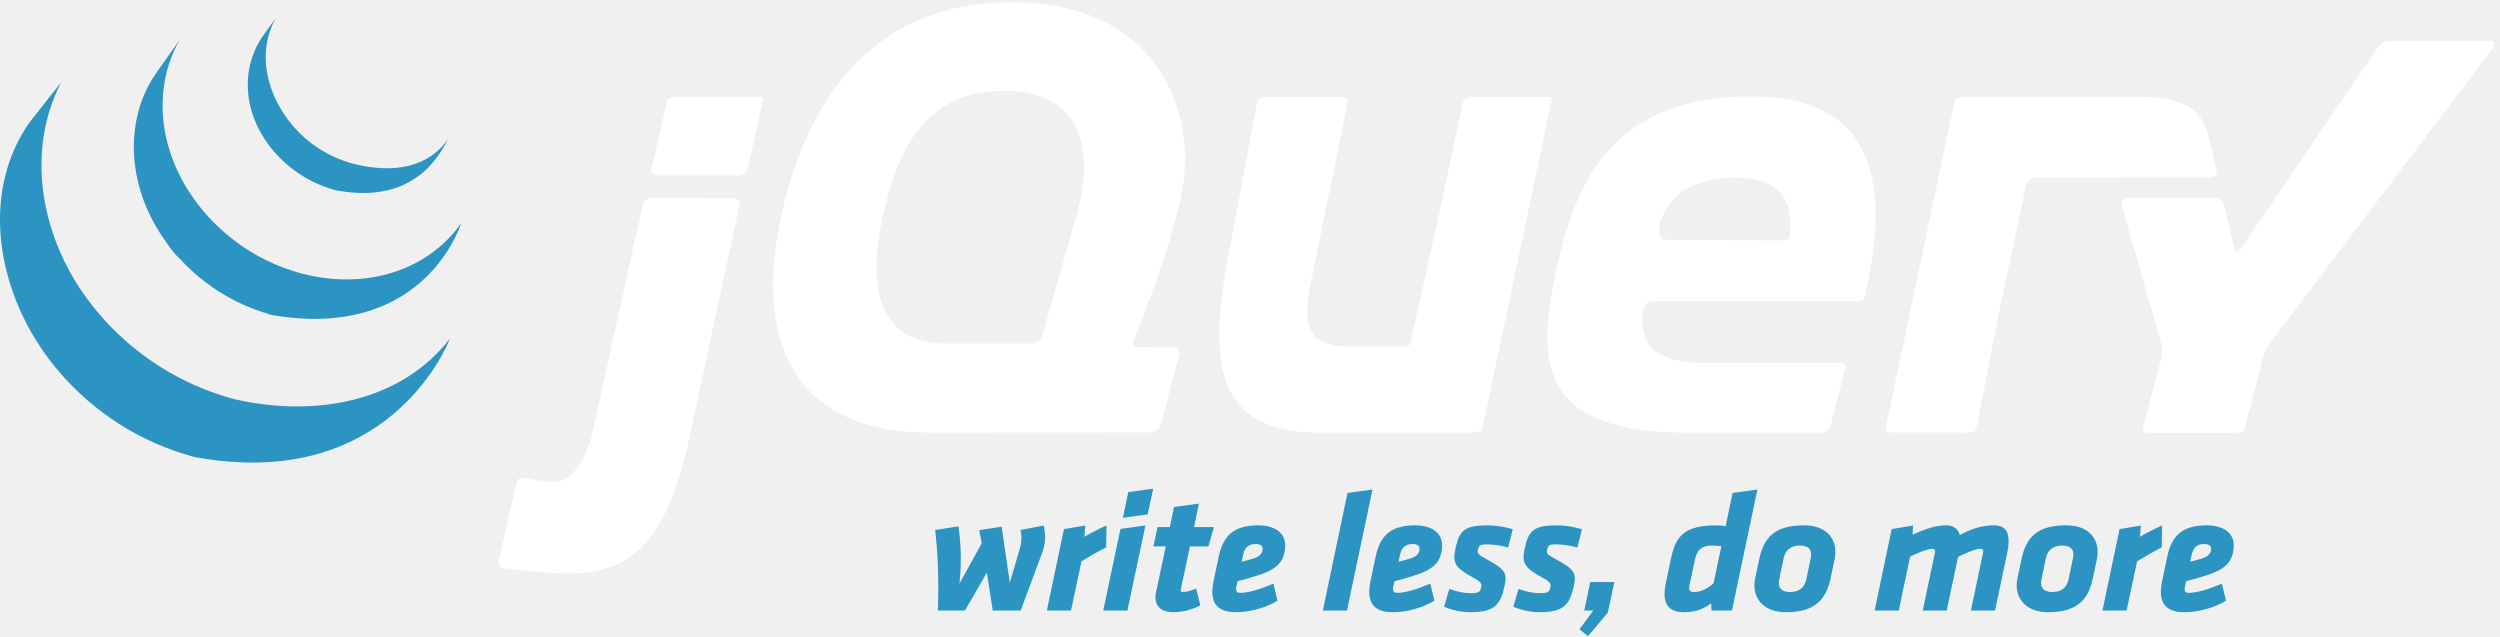
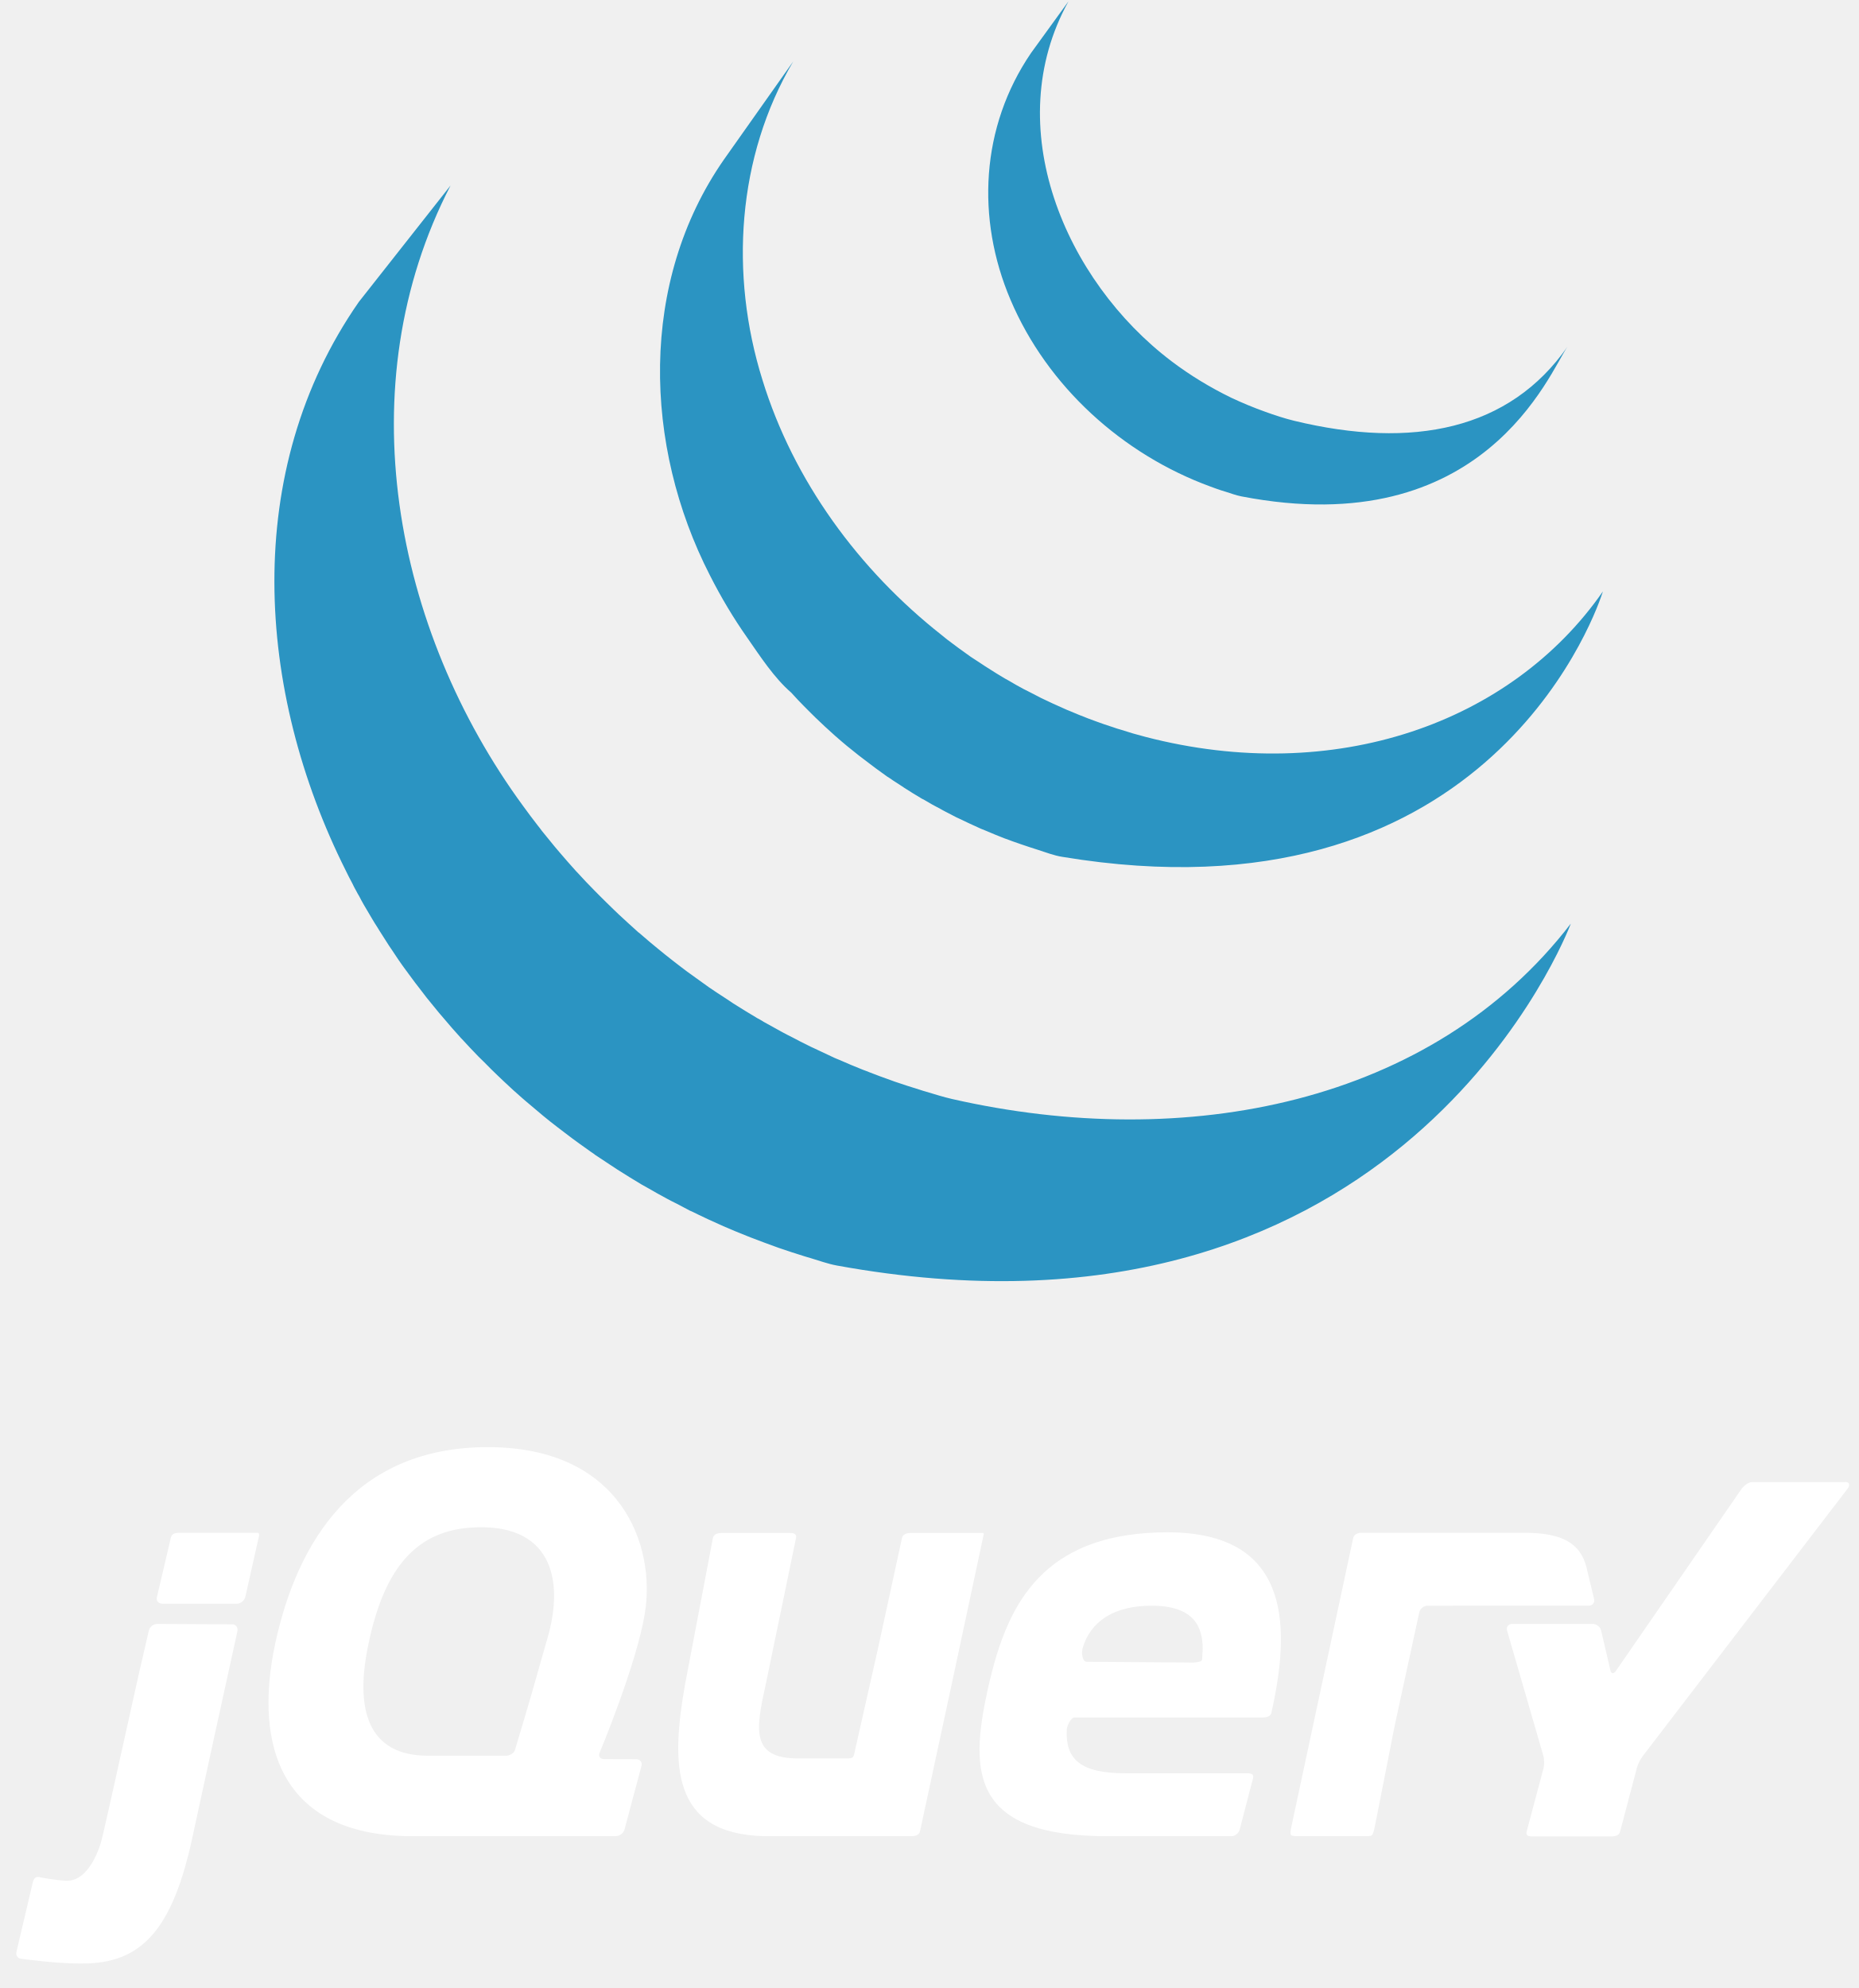
- <svg xmlns="http://www.w3.org/2000/svg" width="279px" height="71px" viewBox="0 0 279 71" version="1.1">
+ <svg xmlns="http://www.w3.org/2000/svg" width="72px" height="77px" viewBox="0 0 72 77" version="1.1">
  <g id="Page-1" stroke="none" stroke-width="1" fill="none" fill-rule="evenodd">
-     <g id="jquery" transform="translate(-0.000037, 0.251)" fill-rule="nonzero">
-       <path d="M107.212,62.985 C107.191,63.597 107.149,64.228 107.069,64.898 L109.559,60.384 L109.285,58.912 L111.785,58.53 L112.694,64.783 L113.844,60.863 C113.935,60.48 113.982,60.194 113.993,59.907 C114.002,59.62 113.975,59.314 113.875,58.893 L116.493,58.396 C116.588,58.931 116.649,59.391 116.633,59.868 C116.61,60.499 116.452,61.187 116.014,62.22 L113.906,67.881 L110.789,67.881 L110.133,63.655 L107.692,67.881 L104.67,67.881 C104.789,63.941 104.646,61.475 104.373,58.893 L106.968,58.492 C107.166,59.926 107.269,61.36 107.212,62.985 M123.49,58.396 L123.443,60.825 C122.235,61.475 121.787,61.724 120.693,62.393 L119.526,67.881 L116.831,67.881 L118.734,58.797 L121.119,58.396 L121.017,59.658 C121.935,59.123 122.675,58.74 123.49,58.396 Z M127.83,58.396 L125.816,67.881 L123.121,67.881 L125.043,58.778 L127.83,58.396 Z M128.7,54.285 L128.083,57.153 L125.316,57.536 L125.914,54.666 L128.7,54.285 Z M133.802,55.948 L133.252,58.568 L135.47,58.568 L134.859,60.729 L132.794,60.729 L131.81,65.375 C131.788,65.471 131.765,65.567 131.763,65.624 C131.759,65.758 131.833,65.816 132.025,65.816 C132.484,65.816 133.005,65.624 133.491,65.433 L133.96,67.307 C133.181,67.727 132.06,68.072 130.97,68.072 C129.613,68.072 128.909,67.422 128.948,66.313 C128.952,66.179 128.977,66.045 129,65.911 L130.099,60.729 L128.723,60.729 L129.18,58.568 L130.557,58.568 L131.017,56.331 L133.802,55.948 Z M140.41,58.377 C142.168,58.377 143.48,59.141 143.425,60.71 C143.362,62.527 142.396,63.368 140.078,64.056 C139.47,64.239 139.18,64.325 138.92,64.397 L138.725,64.45 C138.56,64.494 138.378,64.541 138.108,64.611 L137.97,65.261 C137.901,65.605 137.928,65.911 138.425,65.911 C139.401,65.911 140.833,65.433 142.114,64.879 L142.563,66.791 C141.41,67.498 139.612,68.072 137.968,68.072 C136.037,68.072 135.244,67.231 135.299,65.643 C135.311,65.299 135.364,64.917 135.454,64.515 L136.004,61.895 C136.46,59.753 137.465,58.377 140.41,58.377 Z M140.146,60.461 C139.17,60.461 138.864,61.016 138.704,61.781 L138.567,62.431 C139.03,62.316 139.241,62.278 139.801,62.105 C140.536,61.895 140.891,61.551 140.911,60.996 C140.922,60.671 140.643,60.461 140.146,60.461 Z M157.921,58.377 C159.68,58.377 160.992,59.141 160.937,60.71 C160.874,62.527 159.908,63.368 157.589,64.056 C156.981,64.239 156.692,64.325 156.432,64.397 L156.237,64.45 C156.072,64.494 155.89,64.541 155.62,64.611 L155.482,65.261 C155.413,65.605 155.44,65.911 155.937,65.911 C156.913,65.911 158.344,65.433 159.625,64.879 L160.075,66.791 C158.921,67.498 157.124,68.072 155.48,68.072 C153.548,68.072 152.755,67.231 152.811,65.643 C152.823,65.299 152.875,64.917 152.965,64.515 L153.516,61.895 C153.972,59.753 154.977,58.377 157.921,58.377 Z M153.167,54.38 L150.325,67.881 L147.629,67.881 L150.381,54.762 L153.167,54.38 Z M157.658,60.461 C156.682,60.461 156.375,61.016 156.215,61.781 L156.079,62.431 C156.542,62.316 156.752,62.278 157.313,62.105 C158.047,61.895 158.403,61.551 158.422,60.996 C158.434,60.671 158.155,60.461 157.658,60.461 Z M161.16,67.46 L161.746,65.471 C162.444,65.72 163.239,65.949 164.252,65.949 C165.151,65.949 165.217,65.682 165.309,65.242 C165.4,64.821 165.14,64.592 164.108,64.037 C162.195,63.004 162.142,62.316 162.44,60.92 C162.873,58.912 163.485,58.377 166.066,58.377 C166.945,58.377 168.066,58.568 168.823,58.816 L168.311,60.844 C167.629,60.652 166.623,60.499 165.972,60.499 C165.169,60.499 165.05,60.595 164.937,61.092 C164.846,61.532 164.938,61.628 165.82,62.105 C167.921,63.253 168.233,63.655 167.914,65.127 C167.458,67.231 166.817,68.072 164.025,68.072 C163.165,68.072 161.969,67.823 161.16,67.46 M180.164,64.707 L179.434,68.11 L177.218,70.749 L176.271,69.965 L177.817,67.881 L176.803,67.881 L177.468,64.707 L180.164,64.707 Z M173.791,58.377 C174.669,58.377 175.791,58.568 176.547,58.816 L176.036,60.844 C175.354,60.652 174.347,60.499 173.697,60.499 C172.894,60.499 172.775,60.595 172.662,61.092 C172.571,61.532 172.663,61.628 173.544,62.105 C175.646,63.253 175.958,63.655 175.638,65.127 C175.182,67.231 174.542,68.072 171.75,68.072 C170.889,68.072 169.694,67.823 168.884,67.46 L169.47,65.471 C170.168,65.72 170.963,65.949 171.977,65.949 C172.875,65.949 172.942,65.682 173.034,65.242 C173.125,64.821 172.865,64.592 171.833,64.037 C169.919,63.004 169.867,62.316 170.165,60.92 C170.597,58.912 171.209,58.377 173.791,58.377 Z M196.125,54.38 L193.284,67.881 L191.008,67.881 L190.959,67.078 C190.271,67.632 189.3,68.072 187.961,68.072 C185.935,68.072 185.481,66.848 185.917,64.764 L186.444,62.259 C186.904,60.041 187.536,58.377 191.455,58.377 C191.742,58.377 192.333,58.415 192.58,58.473 L193.359,54.762 L196.125,54.38 Z M201.3,58.377 C203.805,58.377 204.882,59.811 204.825,61.475 C204.817,61.685 204.79,61.915 204.744,62.144 L204.287,64.305 C203.806,66.542 202.682,68.072 199.298,68.072 C196.927,68.072 195.734,66.657 195.792,64.955 C195.8,64.745 195.828,64.515 195.874,64.305 L196.332,62.144 C196.834,59.753 198.05,58.377 201.3,58.377 Z M191.051,60.633 C189.655,60.633 189.342,61.379 189.139,62.278 L188.544,65.089 C188.431,65.586 188.557,65.816 189.035,65.816 C189.991,65.816 190.696,65.318 191.228,64.859 L192.099,60.71 C191.795,60.652 191.433,60.633 191.051,60.633 Z M200.858,60.633 C199.844,60.633 199.233,61.149 199.049,62.067 L198.567,64.381 C198.542,64.515 198.519,64.649 198.515,64.764 C198.492,65.433 198.899,65.816 199.779,65.816 C200.811,65.816 201.402,65.299 201.587,64.381 L202.07,62.067 C202.093,61.934 202.117,61.8 202.121,61.685 C202.145,60.996 201.738,60.633 200.858,60.633 Z M221.283,61.551 C221.306,61.436 221.329,61.341 221.331,61.264 C221.337,61.073 221.245,60.996 220.977,60.996 C220.48,60.996 219.296,61.494 218.518,61.895 L217.257,67.881 L214.581,67.881 L215.911,61.551 C215.933,61.436 215.957,61.341 215.958,61.264 C215.965,61.073 215.873,60.996 215.605,60.996 C215.108,60.996 213.905,61.494 213.165,61.876 L211.904,67.881 L209.208,67.881 L211.113,58.797 L213.497,58.396 L213.442,59.428 C214.919,58.74 216.079,58.377 217.15,58.377 C218.067,58.377 218.531,58.778 218.717,59.467 C220.161,58.644 221.452,58.377 222.522,58.377 C223.765,58.377 224.199,59.084 224.158,60.27 C224.146,60.595 224.114,60.958 224.025,61.341 L222.649,67.881 L219.953,67.881 L221.283,61.551 M231.39,61.685 C231.415,60.996 231.007,60.633 230.127,60.633 C229.114,60.633 228.502,61.149 228.319,62.067 L227.836,64.381 C227.812,64.515 227.789,64.649 227.785,64.764 C227.761,65.433 228.168,65.816 229.048,65.816 C230.081,65.816 230.671,65.299 230.857,64.381 L231.339,62.067 C231.363,61.934 231.386,61.8 231.39,61.685 Z M225.062,64.955 C225.07,64.745 225.097,64.515 225.143,64.305 L225.601,62.144 C226.104,59.753 227.32,58.377 230.57,58.377 C233.075,58.377 234.152,59.811 234.094,61.475 C234.086,61.685 234.059,61.915 234.013,62.144 L233.556,64.305 C233.076,66.542 231.952,68.072 228.568,68.072 C226.197,68.072 225.003,66.657 225.062,64.955 L225.062,64.955 Z M246.266,58.377 C248.025,58.377 249.336,59.141 249.282,60.71 C249.218,62.527 248.252,63.368 245.933,64.056 C244.793,64.4 244.775,64.4 243.964,64.611 L243.827,65.261 C243.757,65.605 243.785,65.911 244.282,65.911 C245.257,65.911 246.689,65.433 247.97,64.879 L248.419,66.791 C247.266,67.498 245.468,68.072 243.825,68.072 C241.893,68.072 241.1,67.231 241.156,65.643 C241.167,65.299 241.22,64.917 241.31,64.515 L241.861,61.895 C242.317,59.753 243.322,58.377 246.266,58.377 Z M241.294,58.396 L241.248,60.825 C240.04,61.475 239.591,61.724 238.498,62.393 L237.331,67.881 L234.635,67.881 L236.54,58.797 L238.923,58.396 L238.822,59.658 C239.74,59.123 240.48,58.74 241.294,58.396 Z M246.002,60.461 C245.027,60.461 244.72,61.016 244.56,61.781 L244.423,62.431 C244.886,62.316 245.097,62.278 245.658,62.105 C246.392,61.895 246.748,61.551 246.767,60.996 C246.779,60.671 246.5,60.461 246.002,60.461 Z" id="Combined-Shape" fill="#2B94C2" />
-       <path d="M6.824,8.933 C2.811,16.684 4.621,26.128 9.638,32.972 C9.821,33.224 10.003,33.468 10.194,33.713 C10.253,33.788 10.313,33.86 10.366,33.937 C10.53,34.135 10.69,34.334 10.851,34.532 C10.911,34.599 10.966,34.67 11.026,34.739 C11.247,34.997 11.467,35.251 11.694,35.501 C11.706,35.514 11.717,35.525 11.728,35.535 C11.944,35.773 12.165,36.006 12.389,36.232 C12.459,36.303 12.527,36.373 12.602,36.447 C12.777,36.624 12.956,36.796 13.135,36.971 C13.21,37.039 13.273,37.104 13.348,37.175 C13.594,37.403 13.844,37.632 14.094,37.856 C14.121,37.876 14.154,37.897 14.176,37.921 C14.412,38.126 14.643,38.325 14.889,38.522 C14.972,38.589 15.057,38.657 15.14,38.726 C15.33,38.879 15.52,39.024 15.71,39.172 C15.808,39.243 15.901,39.313 15.991,39.384 C16.203,39.54 16.412,39.69 16.625,39.84 C16.7,39.892 16.77,39.944 16.841,39.995 C17.062,40.144 17.286,40.295 17.513,40.439 C17.595,40.496 17.678,40.553 17.767,40.609 C18.077,40.807 18.394,40.999 18.707,41.186 C18.793,41.232 18.875,41.275 18.95,41.326 C19.193,41.46 19.436,41.598 19.678,41.729 C19.809,41.801 19.943,41.867 20.081,41.937 C20.279,42.042 20.48,42.148 20.682,42.244 C20.761,42.283 20.831,42.32 20.91,42.353 C21.167,42.477 21.421,42.596 21.686,42.718 C21.749,42.744 21.806,42.772 21.873,42.796 C22.175,42.929 22.485,43.061 22.798,43.184 C22.877,43.214 22.959,43.242 23.038,43.276 C23.321,43.386 23.605,43.494 23.892,43.593 C23.937,43.612 23.985,43.628 24.03,43.643 C24.348,43.751 24.672,43.858 25,43.957 C25.079,43.985 25.168,44.011 25.247,44.033 C25.587,44.134 25.919,44.241 26.255,44.317 C35.295,46.374 44.839,44.524 50.217,37.524 L50.217,37.524 L50.186,37.604 C49.68,38.871 42.935,54.62 21.783,50.765 C21.436,50.7 21.108,50.58 20.768,50.478 C20.686,50.457 20.607,50.429 20.529,50.407 C20.197,50.304 19.872,50.198 19.544,50.085 C19.506,50.073 19.473,50.062 19.436,50.046 C19.141,49.94 18.842,49.83 18.555,49.718 C18.476,49.692 18.402,49.658 18.327,49.63 C18.01,49.505 17.7,49.376 17.39,49.242 C17.334,49.214 17.278,49.192 17.226,49.167 C16.95,49.044 16.681,48.923 16.419,48.794 C16.353,48.761 16.285,48.725 16.214,48.693 C16.177,48.673 16.136,48.658 16.095,48.641 C15.923,48.553 15.755,48.464 15.595,48.376 C15.46,48.309 15.33,48.246 15.199,48.173 C14.96,48.046 14.725,47.913 14.494,47.779 C14.408,47.729 14.318,47.678 14.229,47.631 C13.919,47.445 13.605,47.252 13.292,47.053 C13.206,46.995 13.12,46.939 13.031,46.881 C12.829,46.749 12.635,46.618 12.43,46.484 C12.411,46.469 12.389,46.453 12.37,46.437 C12.291,46.387 12.217,46.333 12.142,46.278 C11.937,46.133 11.728,45.985 11.526,45.834 C11.426,45.758 11.329,45.683 11.231,45.61 C11.045,45.468 10.858,45.327 10.672,45.179 C10.582,45.106 10.493,45.036 10.403,44.961 C10.179,44.776 9.958,44.589 9.739,44.401 C9.701,44.366 9.656,44.33 9.615,44.294 C9.612,44.291 9.608,44.289 9.604,44.285 C9.354,44.071 9.115,43.847 8.876,43.623 C8.805,43.554 8.731,43.485 8.656,43.414 C8.473,43.242 8.301,43.067 8.13,42.893 C8.051,42.818 7.98,42.749 7.91,42.678 C7.686,42.447 7.465,42.214 7.249,41.977 C7.234,41.967 7.227,41.958 7.219,41.949 C7.215,41.943 7.208,41.937 7.208,41.934 C6.984,41.687 6.764,41.437 6.555,41.186 C6.491,41.115 6.432,41.041 6.372,40.973 C6.215,40.78 6.058,40.586 5.898,40.392 C5.838,40.312 5.771,40.23 5.711,40.148 C5.536,39.926 5.368,39.702 5.2,39.472 C5.17,39.431 5.136,39.388 5.106,39.343 C5.099,39.34 5.092,39.333 5.092,39.325 C4.894,39.06 4.714,38.791 4.536,38.519 C4.476,38.435 4.423,38.351 4.368,38.265 C4.244,38.063 4.106,37.864 3.987,37.662 C3.916,37.558 3.856,37.453 3.792,37.349 C3.681,37.162 3.569,36.97 3.457,36.781 C3.397,36.673 3.337,36.568 3.281,36.455 C3.248,36.398 3.207,36.335 3.181,36.277 C3.121,36.173 3.065,36.066 3.016,35.96 C2.931,35.796 2.841,35.635 2.763,35.465 C-0.724,28.508 -1.287,19.991 3.27,13.444 L3.27,13.444 L6.824,8.933 Z M20.1,4.125 C17.913,7.826 17.633,12.389 18.902,16.454 C20.103,20.368 22.642,23.824 25.852,26.351 C25.919,26.407 25.986,26.459 26.057,26.517 C26.359,26.745 26.662,26.972 26.971,27.187 C27.124,27.29 27.27,27.385 27.419,27.48 C27.49,27.524 27.554,27.573 27.628,27.616 C27.845,27.76 28.08,27.898 28.308,28.036 C28.352,28.062 28.397,28.084 28.442,28.109 C28.628,28.219 28.811,28.327 29.009,28.43 C29.088,28.471 29.174,28.514 29.263,28.559 C29.413,28.637 29.558,28.711 29.707,28.788 C29.998,28.928 30.297,29.068 30.6,29.199 C30.655,29.228 30.723,29.252 30.793,29.281 C31.029,29.385 31.271,29.478 31.514,29.574 C31.615,29.613 31.719,29.65 31.82,29.687 C32.04,29.77 32.268,29.846 32.496,29.919 C32.593,29.953 32.682,29.984 32.783,30.01 C33.097,30.113 33.417,30.207 33.746,30.291 C41.062,32.19 47.918,29.76 51.46,24.658 C51.46,24.658 51.456,24.67 51.449,24.693 L51.429,24.753 C51.034,25.928 46.676,37.616 30.521,34.937 C30.189,34.885 29.872,34.758 29.558,34.659 C29.461,34.627 29.364,34.598 29.256,34.562 C29.036,34.489 28.811,34.413 28.591,34.334 C28.491,34.299 28.39,34.256 28.282,34.221 C28.042,34.129 27.8,34.028 27.561,33.926 C27.494,33.898 27.434,33.874 27.363,33.846 C27.072,33.713 26.777,33.581 26.486,33.437 C26.464,33.427 26.437,33.416 26.419,33.407 C26.281,33.334 26.139,33.259 25.997,33.188 C25.926,33.149 25.855,33.116 25.785,33.073 C25.579,32.968 25.374,32.853 25.18,32.735 C25.146,32.718 25.113,32.7 25.079,32.683 C24.848,32.546 24.623,32.409 24.396,32.261 C24.332,32.222 24.265,32.173 24.202,32.132 C24.056,32.039 23.915,31.949 23.78,31.853 C23.765,31.847 23.758,31.839 23.747,31.835 C23.437,31.615 23.131,31.392 22.832,31.158 C22.761,31.108 22.698,31.052 22.627,31.001 C22.325,30.766 22.033,30.525 21.746,30.271 C21.746,30.271 21.742,30.268 21.739,30.266 C21.731,30.257 21.716,30.248 21.708,30.238 C21.451,30.01 21.201,29.777 20.955,29.54 C20.888,29.473 20.824,29.411 20.761,29.348 L20.506,29.092 C20.338,28.922 20.176,28.751 20.021,28.577 C19.361,28.008 18.816,27.168 18.323,26.459 C17.778,25.685 17.293,24.869 16.868,24.029 C14.296,19.013 14.113,12.666 17.416,7.925 L17.416,7.925 L20.1,4.125 Z M30.76,1.8 C28.073,6.654 30.625,12.613 34.746,15.737 C35.47,16.286 36.254,16.76 37.064,17.154 C37.497,17.357 37.941,17.542 38.389,17.701 C38.74,17.828 39.136,17.958 39.498,18.046 C44.1,19.163 47.851,18.393 50.087,15.179 C49.404,16.155 46.858,22.79 37.463,20.976 C37.258,20.937 37.061,20.862 36.863,20.8 C36.795,20.78 36.736,20.759 36.672,20.741 C36.53,20.692 36.392,20.647 36.254,20.593 C32.857,19.349 29.942,16.719 28.517,13.367 C27.173,10.213 27.36,6.662 29.308,3.803 L29.308,3.803 L30.76,1.8 Z" id="Combined-Shape" fill="#2B94C2" />
-       <path d="M277.966,4.312 C278.421,4.312 278.461,4.746 278.181,5.108 L278.181,5.108 L253.272,38.142 C253,38.51 252.683,39.111 252.571,39.552 L252.571,39.552 L250.519,47.47 C250.408,47.915 249.937,48.046 249.482,48.046 L249.482,48.046 L239.796,48.046 C239.333,48.046 239.053,47.912 239.162,47.47 L239.162,47.47 L241.212,39.662 C241.325,39.22 241.314,38.499 241.187,38.058 L241.187,38.058 L236.79,22.642 C236.67,22.201 236.943,21.824 237.394,21.824 L237.394,21.824 L247.204,21.824 C247.667,21.824 248.122,22.188 248.218,22.634 L248.218,22.634 L249.346,27.556 C249.447,27.999 249.742,28.013 250.002,27.636 L250.002,27.636 L265.265,5.181 C265.519,4.804 266.105,4.315 266.56,4.315 C266.56,4.315 266.564,4.315 266.572,4.315 L268.236,4.316 C268.312,4.316 268.39,4.316 268.469,4.316 L271.159,4.317 C271.253,4.317 271.347,4.317 271.44,4.317 L273.973,4.317 C274.042,4.317 274.109,4.317 274.175,4.317 L274.96,4.316 C274.998,4.316 275.033,4.316 275.064,4.316 L275.213,4.315 L275.213,4.315 L275.255,4.315 L277.966,4.312 Z M238.888,10.569 C243.594,10.569 245.688,11.924 246.427,14.791 L246.427,14.791 L247.364,18.752 C247.468,19.197 247.181,19.559 246.729,19.559 L246.729,19.559 L227.123,19.572 C226.667,19.572 226.219,19.936 226.123,20.38 L226.123,20.38 L223.163,34.231 L220.74,46.718 C220.647,47.167 220.535,47.846 220.281,47.951 C220.039,48.048 219.206,48.014 218.747,48.014 L218.747,48.014 L211.89,48.014 C211.439,48.014 210.558,48.057 210.505,47.828 C210.454,47.605 210.483,47.285 210.581,46.834 L210.581,46.834 L218.09,11.22 C218.183,10.774 218.638,10.569 219.094,10.569 L219.094,10.569 L238.888,10.569 Z M84.937,10.569 L75.445,10.569 C74.99,10.569 74.531,10.677 74.43,11.125 L72.717,18.536 C72.62,18.975 72.911,19.325 73.37,19.325 L82.458,19.325 C82.918,19.325 83.373,18.911 83.47,18.469 L85.12,11.002 C85.12,11.002 85.251,10.569 84.937,10.569 M72.754,21.824 C72.303,21.824 71.84,22.185 71.743,22.63 L70.462,28.283 L67.607,41.337 C67.607,41.337 66.088,48.277 65.942,48.711 C65.942,48.711 64.663,53.722 61.607,53.521 C60.185,53.427 58.56,53.101 58.56,53.101 L58.556,53.101 C57.701,52.843 57.641,53.73 57.537,54.173 L55.652,62.306 C55.543,62.751 55.835,63.152 56.287,63.158 C56.287,63.158 60.373,63.734 63.259,63.734 L63.733,63.734 C70.862,63.734 74.628,59.542 77.035,48.161 L79.857,34.987 L82.503,22.729 C82.601,22.283 82.331,21.869 81.876,21.869 M118.082,31.064 L116.242,37.353 C116.115,37.794 115.596,38.088 115.14,38.088 L105.648,38.088 C98.445,38.088 96.694,32.521 98.445,24.215 C100.203,15.724 103.686,10.47 110.77,9.938 C120.456,9.208 122.438,16.048 120.09,23.911 L118.082,31.064 Z M126.517,37.728 C126.517,37.728 130.989,26.865 132.003,20.587 C133.392,12.185 129.189,3.55271368e-15 112.938,3.55271368e-15 C96.784,3.55271368e-15 89.774,11.633 87.091,24.28 C84.418,37.019 87.917,48.11 103.982,48.02 L128.502,48.005 C128.954,48.003 129.425,47.638 129.541,47.203 L131.608,39.332 C131.72,38.887 131.44,38.527 130.981,38.525 L129.006,38.51 L127.032,38.501 C126.644,38.498 126.42,38.245 126.472,37.912 C126.479,37.851 126.487,37.791 126.517,37.728 L126.517,37.728 Z M149.718,10.599 C150.169,10.599 150.468,10.76 150.386,11.206 L150.386,11.206 L150.377,11.249 C150.284,11.708 149.466,15.728 148.625,19.862 L148.467,20.637 C147.573,25.03 146.702,29.307 146.695,29.333 C145.511,34.785 144.847,38.421 150.603,38.421 L150.603,38.421 L156.421,38.421 C156.877,38.421 157.329,38.452 157.422,38.007 L157.422,38.007 L160.337,24.897 L163.263,11.206 C163.353,10.758 163.816,10.599 164.267,10.599 L164.267,10.599 L173.121,10.599 C173.275,10.599 173.139,11.017 173.139,11.017 L173.139,11.017 L169.302,29.259 L165.451,47.425 C165.353,47.867 164.902,48.017 164.443,48.017 C164.443,48.017 164.439,48.017 164.432,48.017 L161.667,48.018 C161.569,48.018 161.469,48.018 161.367,48.018 L158.259,48.019 C158.134,48.019 158.007,48.019 157.881,48.019 L153.206,48.02 C153.079,48.02 152.952,48.02 152.826,48.02 L149.693,48.02 C149.59,48.02 149.489,48.02 149.389,48.02 L147.423,48.019 C147.361,48.019 147.302,48.019 147.246,48.019 L146.716,48.018 C146.685,48.018 146.657,48.018 146.632,48.018 L146.528,48.017 L146.528,48.017 L146.508,48.017 C135.15,47.733 135.201,39.115 136.893,29.32 L136.893,29.32 L140.287,11.206 C140.375,10.76 140.828,10.599 141.283,10.599 L141.283,10.599 L149.718,10.599 Z M195.523,10.514 C210.179,10.514 210.475,21.567 208.354,31.828 L208.219,32.461 L208.219,32.461 L208.15,32.777 C208.15,32.777 208.118,33.365 207.113,33.37 L207.113,33.37 L184.225,33.37 C183.77,33.37 183.285,34.449 183.289,34.873 C183.101,38.595 185.028,40.253 190.41,40.253 L190.41,40.253 L205.269,40.253 C205.72,40.253 206.023,40.385 205.929,40.833 L205.929,40.833 L204.305,47.16 C204.215,47.602 203.767,48.012 203.32,48.02 L203.32,48.02 L188.206,48.02 C171.685,48.02 171.504,40.137 173.625,30.164 C173.689,29.871 173.754,29.577 173.821,29.284 L173.957,28.697 C174.05,28.307 174.146,27.917 174.246,27.528 L174.4,26.946 C176.731,18.331 181.312,10.514 195.523,10.514 Z M193.59,19.573 C189.04,19.573 186.169,21.48 185.207,24.817 C185.17,24.942 185.138,25.444 185.139,25.459 C185.169,25.89 185.292,26.493 185.722,26.493 L185.722,26.493 L198.169,26.583 C198.169,26.583 199.732,26.678 199.732,26.183 L199.732,26.183 L199.804,24.929 C199.804,22.113 198.71,19.573 193.59,19.573 Z" id="Combined-Shape" fill="#FFFFFF" />
+     <g id="jquery" transform="translate(0.629133, 0.051)" fill-rule="nonzero">
+       <path d="M16.824,7.133 C12.811,14.884 14.621,24.328 19.638,31.172 C19.821,31.424 20.003,31.668 20.194,31.913 C20.253,31.988 20.313,32.06 20.366,32.137 C20.53,32.335 20.69,32.534 20.851,32.732 C20.911,32.799 20.966,32.87 21.026,32.939 C21.247,33.197 21.467,33.451 21.694,33.701 C21.706,33.714 21.717,33.725 21.728,33.735 C21.944,33.973 22.165,34.206 22.389,34.432 C22.459,34.503 22.527,34.573 22.602,34.647 C22.777,34.824 22.956,34.996 23.135,35.171 C23.21,35.239 23.273,35.304 23.348,35.375 C23.594,35.603 23.844,35.832 24.094,36.056 C24.121,36.076 24.154,36.097 24.176,36.121 C24.412,36.326 24.643,36.525 24.889,36.722 C24.972,36.789 25.057,36.857 25.14,36.926 C25.33,37.079 25.52,37.224 25.71,37.372 C25.808,37.443 25.901,37.513 25.991,37.584 C26.203,37.74 26.412,37.89 26.625,38.04 C26.7,38.092 26.77,38.144 26.841,38.195 C27.062,38.344 27.286,38.495 27.513,38.639 C27.595,38.696 27.678,38.753 27.767,38.809 C28.077,39.007 28.394,39.199 28.707,39.386 C28.793,39.432 28.875,39.475 28.95,39.526 C29.193,39.66 29.436,39.798 29.678,39.929 C29.809,40.001 29.943,40.067 30.081,40.137 C30.279,40.242 30.48,40.348 30.682,40.444 C30.761,40.483 30.831,40.52 30.91,40.553 C31.167,40.677 31.421,40.796 31.686,40.918 C31.749,40.944 31.806,40.972 31.873,40.996 C32.175,41.129 32.485,41.261 32.798,41.384 C32.877,41.414 32.959,41.442 33.038,41.476 C33.321,41.586 33.605,41.694 33.892,41.793 C33.937,41.812 33.985,41.828 34.03,41.843 C34.348,41.951 34.672,42.058 35,42.157 C35.079,42.185 35.168,42.211 35.247,42.233 C35.587,42.334 35.919,42.441 36.255,42.517 C45.295,44.574 54.839,42.724 60.217,35.724 L60.217,35.724 L60.186,35.804 C59.68,37.071 52.935,52.82 31.783,48.965 C31.436,48.9 31.108,48.78 30.768,48.678 C30.686,48.657 30.607,48.629 30.529,48.607 C30.197,48.504 29.872,48.398 29.544,48.285 C29.506,48.273 29.473,48.262 29.436,48.246 C29.141,48.14 28.842,48.03 28.555,47.918 C28.476,47.892 28.402,47.858 28.327,47.83 C28.01,47.705 27.7,47.576 27.39,47.442 C27.334,47.414 27.278,47.392 27.226,47.367 C26.95,47.244 26.681,47.123 26.419,46.994 C26.353,46.961 26.285,46.925 26.214,46.893 C26.177,46.873 26.136,46.858 26.095,46.841 C25.923,46.753 25.755,46.664 25.595,46.576 C25.46,46.509 25.33,46.446 25.199,46.373 C24.96,46.246 24.725,46.113 24.494,45.979 C24.408,45.929 24.318,45.878 24.229,45.831 C23.919,45.645 23.605,45.452 23.292,45.253 C23.206,45.195 23.12,45.139 23.031,45.081 C22.829,44.949 22.635,44.818 22.43,44.684 C22.411,44.669 22.389,44.653 22.37,44.637 C22.291,44.587 22.217,44.533 22.142,44.478 C21.937,44.333 21.728,44.185 21.526,44.034 C21.426,43.958 21.329,43.883 21.231,43.81 C21.045,43.668 20.858,43.527 20.672,43.379 C20.582,43.306 20.493,43.236 20.403,43.161 C20.179,42.976 19.958,42.789 19.739,42.601 C19.701,42.566 19.656,42.53 19.615,42.494 C19.612,42.491 19.608,42.489 19.604,42.485 C19.354,42.271 19.115,42.047 18.876,41.823 C18.805,41.754 18.731,41.685 18.656,41.614 C18.473,41.442 18.301,41.267 18.13,41.093 C18.051,41.018 17.98,40.949 17.91,40.878 C17.686,40.647 17.465,40.414 17.249,40.177 C17.234,40.167 17.227,40.158 17.219,40.149 C17.215,40.143 17.208,40.137 17.208,40.134 C16.984,39.887 16.764,39.637 16.555,39.386 C16.491,39.315 16.432,39.241 16.372,39.173 C16.215,38.98 16.058,38.786 15.898,38.592 C15.838,38.512 15.771,38.43 15.711,38.348 C15.536,38.126 15.368,37.902 15.2,37.672 C15.17,37.631 15.136,37.588 15.106,37.543 C15.099,37.54 15.092,37.533 15.092,37.525 C14.894,37.26 14.714,36.991 14.536,36.719 C14.476,36.635 14.423,36.551 14.368,36.465 C14.244,36.263 14.106,36.064 13.987,35.862 C13.916,35.758 13.856,35.653 13.792,35.549 C13.681,35.362 13.569,35.17 13.457,34.981 C13.397,34.873 13.337,34.768 13.281,34.655 C13.248,34.598 13.207,34.535 13.181,34.477 C13.121,34.373 13.065,34.266 13.016,34.16 C12.931,33.996 12.841,33.835 12.763,33.665 C9.276,26.708 8.713,18.191 13.27,11.644 L13.27,11.644 L16.824,7.133 Z M30.1,2.325 C27.913,6.026 27.633,10.589 28.902,14.654 C30.103,18.568 32.642,22.024 35.852,24.551 C35.919,24.607 35.986,24.659 36.057,24.717 C36.359,24.945 36.662,25.172 36.971,25.387 C37.124,25.49 37.27,25.585 37.419,25.68 C37.49,25.724 37.554,25.773 37.628,25.816 C37.845,25.96 38.08,26.098 38.308,26.236 C38.352,26.262 38.397,26.284 38.442,26.309 C38.628,26.419 38.811,26.527 39.009,26.63 C39.088,26.671 39.174,26.714 39.263,26.759 C39.413,26.837 39.558,26.911 39.707,26.988 C39.998,27.128 40.297,27.268 40.6,27.399 C40.655,27.428 40.723,27.452 40.793,27.481 C41.029,27.585 41.271,27.678 41.514,27.774 C41.615,27.813 41.719,27.85 41.82,27.887 C42.04,27.97 42.268,28.046 42.496,28.119 C42.593,28.153 42.682,28.184 42.783,28.21 C43.097,28.313 43.417,28.407 43.746,28.491 C51.062,30.39 57.918,27.96 61.46,22.858 C61.46,22.858 61.456,22.87 61.449,22.893 L61.429,22.953 C61.034,24.128 56.676,35.816 40.521,33.137 C40.189,33.085 39.872,32.958 39.558,32.859 C39.461,32.827 39.364,32.798 39.256,32.762 C39.036,32.689 38.811,32.613 38.591,32.534 C38.491,32.499 38.39,32.456 38.282,32.421 C38.042,32.329 37.8,32.228 37.561,32.126 C37.494,32.098 37.434,32.074 37.363,32.046 C37.072,31.913 36.777,31.781 36.486,31.637 C36.464,31.627 36.437,31.616 36.419,31.607 C36.281,31.534 36.139,31.459 35.997,31.388 C35.926,31.349 35.855,31.316 35.785,31.273 C35.579,31.168 35.374,31.053 35.18,30.935 C35.146,30.918 35.113,30.9 35.079,30.883 C34.848,30.746 34.623,30.609 34.396,30.461 C34.332,30.422 34.265,30.373 34.202,30.332 C34.056,30.239 33.915,30.149 33.78,30.053 C33.765,30.047 33.758,30.039 33.747,30.035 C33.437,29.815 33.131,29.592 32.832,29.358 C32.761,29.308 32.698,29.252 32.627,29.201 C32.325,28.966 32.033,28.725 31.746,28.471 C31.746,28.471 31.742,28.468 31.739,28.466 C31.731,28.457 31.716,28.448 31.708,28.438 C31.451,28.21 31.201,27.977 30.955,27.74 C30.888,27.673 30.824,27.611 30.761,27.548 L30.506,27.292 C30.338,27.122 30.176,26.951 30.021,26.777 C29.361,26.208 28.816,25.368 28.323,24.659 C27.778,23.885 27.293,23.069 26.868,22.229 C24.296,17.213 24.113,10.866 27.416,6.125 L27.416,6.125 L30.1,2.325 Z M40.76,0 C38.073,4.854 40.625,10.813 44.746,13.937 C45.47,14.486 46.254,14.96 47.064,15.354 C47.497,15.557 47.941,15.742 48.389,15.901 C48.74,16.028 49.136,16.158 49.498,16.246 C54.1,17.363 57.851,16.593 60.087,13.379 C59.404,14.355 56.858,20.99 47.463,19.176 C47.258,19.137 47.061,19.062 46.863,19 C46.795,18.98 46.736,18.959 46.672,18.941 C46.53,18.892 46.392,18.847 46.254,18.793 C42.857,17.549 39.942,14.919 38.517,11.567 C37.173,8.413 37.36,4.862 39.308,2.003 L39.308,2.003 L40.76,0 Z" id="Combined-Shape" fill="#2B94C2" />
+       <path d="M70.875,57.353 C71.02,57.353 71.033,57.489 70.944,57.603 L70.944,57.603 L63.003,67.969 C62.917,68.085 62.816,68.273 62.78,68.412 L62.78,68.412 L62.126,70.896 C62.09,71.036 61.94,71.077 61.795,71.077 L61.795,71.077 L58.708,71.077 C58.56,71.077 58.471,71.035 58.506,70.896 L58.506,70.896 L59.159,68.446 C59.195,68.307 59.192,68.081 59.151,67.943 L59.151,67.943 L57.749,63.105 C57.711,62.967 57.798,62.848 57.942,62.848 L57.942,62.848 L61.069,62.848 C61.217,62.848 61.362,62.963 61.392,63.103 L61.392,63.103 L61.752,64.647 C61.784,64.786 61.878,64.791 61.961,64.672 L61.961,64.672 L66.826,57.626 C66.907,57.508 67.094,57.354 67.239,57.354 C67.239,57.354 67.241,57.354 67.243,57.354 L67.774,57.354 C67.798,57.354 67.823,57.354 67.848,57.354 L68.705,57.355 C68.735,57.355 68.765,57.355 68.795,57.355 L69.602,57.355 C69.624,57.355 69.646,57.355 69.667,57.355 L69.917,57.354 C69.929,57.354 69.94,57.354 69.95,57.354 L69.998,57.354 L69.998,57.354 L70.011,57.354 L70.875,57.353 Z M58.418,59.317 C59.918,59.317 60.586,59.742 60.821,60.641 L60.821,60.641 L61.12,61.884 C61.153,62.024 61.062,62.138 60.918,62.138 L60.918,62.138 L54.668,62.142 C54.522,62.142 54.38,62.256 54.349,62.395 L54.349,62.395 L53.405,66.742 L52.633,70.66 C52.603,70.801 52.568,71.014 52.487,71.047 C52.41,71.078 52.144,71.067 51.998,71.067 L51.998,71.067 L49.812,71.067 C49.668,71.067 49.387,71.08 49.37,71.009 C49.354,70.939 49.363,70.838 49.395,70.697 L49.395,70.697 L51.788,59.521 C51.818,59.381 51.963,59.317 52.108,59.317 L52.108,59.317 L58.418,59.317 Z M9.343,59.317 L6.317,59.317 C6.172,59.317 6.025,59.35 5.993,59.491 L5.447,61.817 C5.416,61.954 5.509,62.064 5.655,62.064 L8.552,62.064 C8.699,62.064 8.844,61.934 8.875,61.796 L9.401,59.452 C9.401,59.452 9.443,59.317 9.343,59.317 M5.459,62.848 C5.315,62.848 5.168,62.962 5.137,63.101 L4.728,64.875 L3.818,68.972 C3.818,68.972 3.334,71.15 3.287,71.286 C3.287,71.286 2.88,72.858 1.906,72.795 C1.452,72.766 0.934,72.663 0.934,72.663 L0.933,72.663 C0.66,72.582 0.641,72.861 0.608,73 L0.007,75.552 C-0.027,75.692 0.066,75.817 0.21,75.819 C0.21,75.819 1.512,76 2.432,76 L2.583,76 C4.856,76 6.056,74.685 6.824,71.113 L7.723,66.979 L8.567,63.132 C8.598,62.993 8.512,62.863 8.367,62.863 M19.908,65.748 L19.322,67.722 C19.281,67.86 19.116,67.952 18.971,67.952 L15.945,67.952 C13.649,67.952 13.09,66.205 13.649,63.599 C14.209,60.934 15.319,59.286 17.577,59.119 C20.665,58.89 21.297,61.036 20.548,63.503 L19.908,65.748 Z M22.597,67.839 C22.597,67.839 24.023,64.43 24.346,62.46 C24.789,59.824 23.449,56 18.269,56 C13.119,56 10.884,59.65 10.029,63.619 C9.177,67.617 10.293,71.097 15.414,71.069 L23.23,71.064 C23.374,71.064 23.524,70.949 23.561,70.813 L24.22,68.343 C24.256,68.203 24.167,68.09 24.02,68.089 L23.391,68.085 L22.761,68.082 C22.638,68.081 22.566,68.001 22.583,67.897 C22.585,67.878 22.588,67.859 22.597,67.839 L22.597,67.839 Z M29.993,59.326 C30.137,59.326 30.232,59.377 30.206,59.516 L30.206,59.516 L30.203,59.53 C30.173,59.674 29.913,60.936 29.645,62.233 L29.594,62.476 C29.309,63.854 29.032,65.197 29.029,65.205 C28.652,66.916 28.44,68.057 30.275,68.057 L30.275,68.057 L32.13,68.057 C32.275,68.057 32.419,68.066 32.449,67.927 L32.449,67.927 L33.378,63.813 L34.311,59.516 C34.34,59.376 34.487,59.326 34.631,59.326 L34.631,59.326 L37.453,59.326 C37.502,59.326 37.459,59.457 37.459,59.457 L37.459,59.457 L36.236,65.182 L35.008,70.882 C34.977,71.021 34.833,71.068 34.687,71.068 C34.687,71.068 34.686,71.068 34.683,71.068 L33.802,71.068 C33.771,71.068 33.739,71.068 33.707,71.068 L32.716,71.069 C32.676,71.069 32.636,71.069 32.595,71.069 L31.105,71.069 C31.064,71.069 31.024,71.069 30.984,71.069 L29.985,71.069 C29.952,71.069 29.92,71.069 29.888,71.069 L29.262,71.069 C29.242,71.069 29.223,71.069 29.205,71.069 L29.036,71.068 C29.026,71.068 29.017,71.068 29.009,71.068 L28.976,71.068 L28.976,71.068 L28.97,71.068 C25.349,70.979 25.365,68.274 25.905,65.201 L25.905,65.201 L26.987,59.516 C27.015,59.377 27.159,59.326 27.304,59.326 L27.304,59.326 L29.993,59.326 Z M44.595,59.299 C49.266,59.299 49.361,62.768 48.685,65.988 L48.642,66.186 L48.642,66.186 L48.62,66.286 C48.62,66.286 48.609,66.47 48.289,66.472 L48.289,66.472 L40.993,66.472 C40.848,66.472 40.693,66.81 40.695,66.943 C40.635,68.111 41.249,68.632 42.965,68.632 L42.965,68.632 L47.701,68.632 C47.845,68.632 47.942,68.673 47.912,68.814 L47.912,68.814 L47.394,70.799 C47.365,70.938 47.222,71.066 47.08,71.069 L47.08,71.069 L42.262,71.069 C36.996,71.069 36.938,68.595 37.614,65.466 C37.634,65.374 37.655,65.281 37.676,65.189 L37.72,65.005 C37.749,64.883 37.78,64.76 37.812,64.638 L37.861,64.456 C38.604,61.752 40.065,59.299 44.595,59.299 Z M43.978,62.142 C42.528,62.142 41.613,62.741 41.306,63.788 C41.294,63.827 41.284,63.984 41.284,63.989 C41.294,64.124 41.333,64.314 41.47,64.314 L41.47,64.314 L45.438,64.342 C45.438,64.342 45.936,64.372 45.936,64.216 L45.936,64.216 L45.959,63.823 C45.959,62.939 45.61,62.142 43.978,62.142 Z" id="Combined-Shape" fill="#FFFFFF" />
    </g>
  </g>
</svg>
